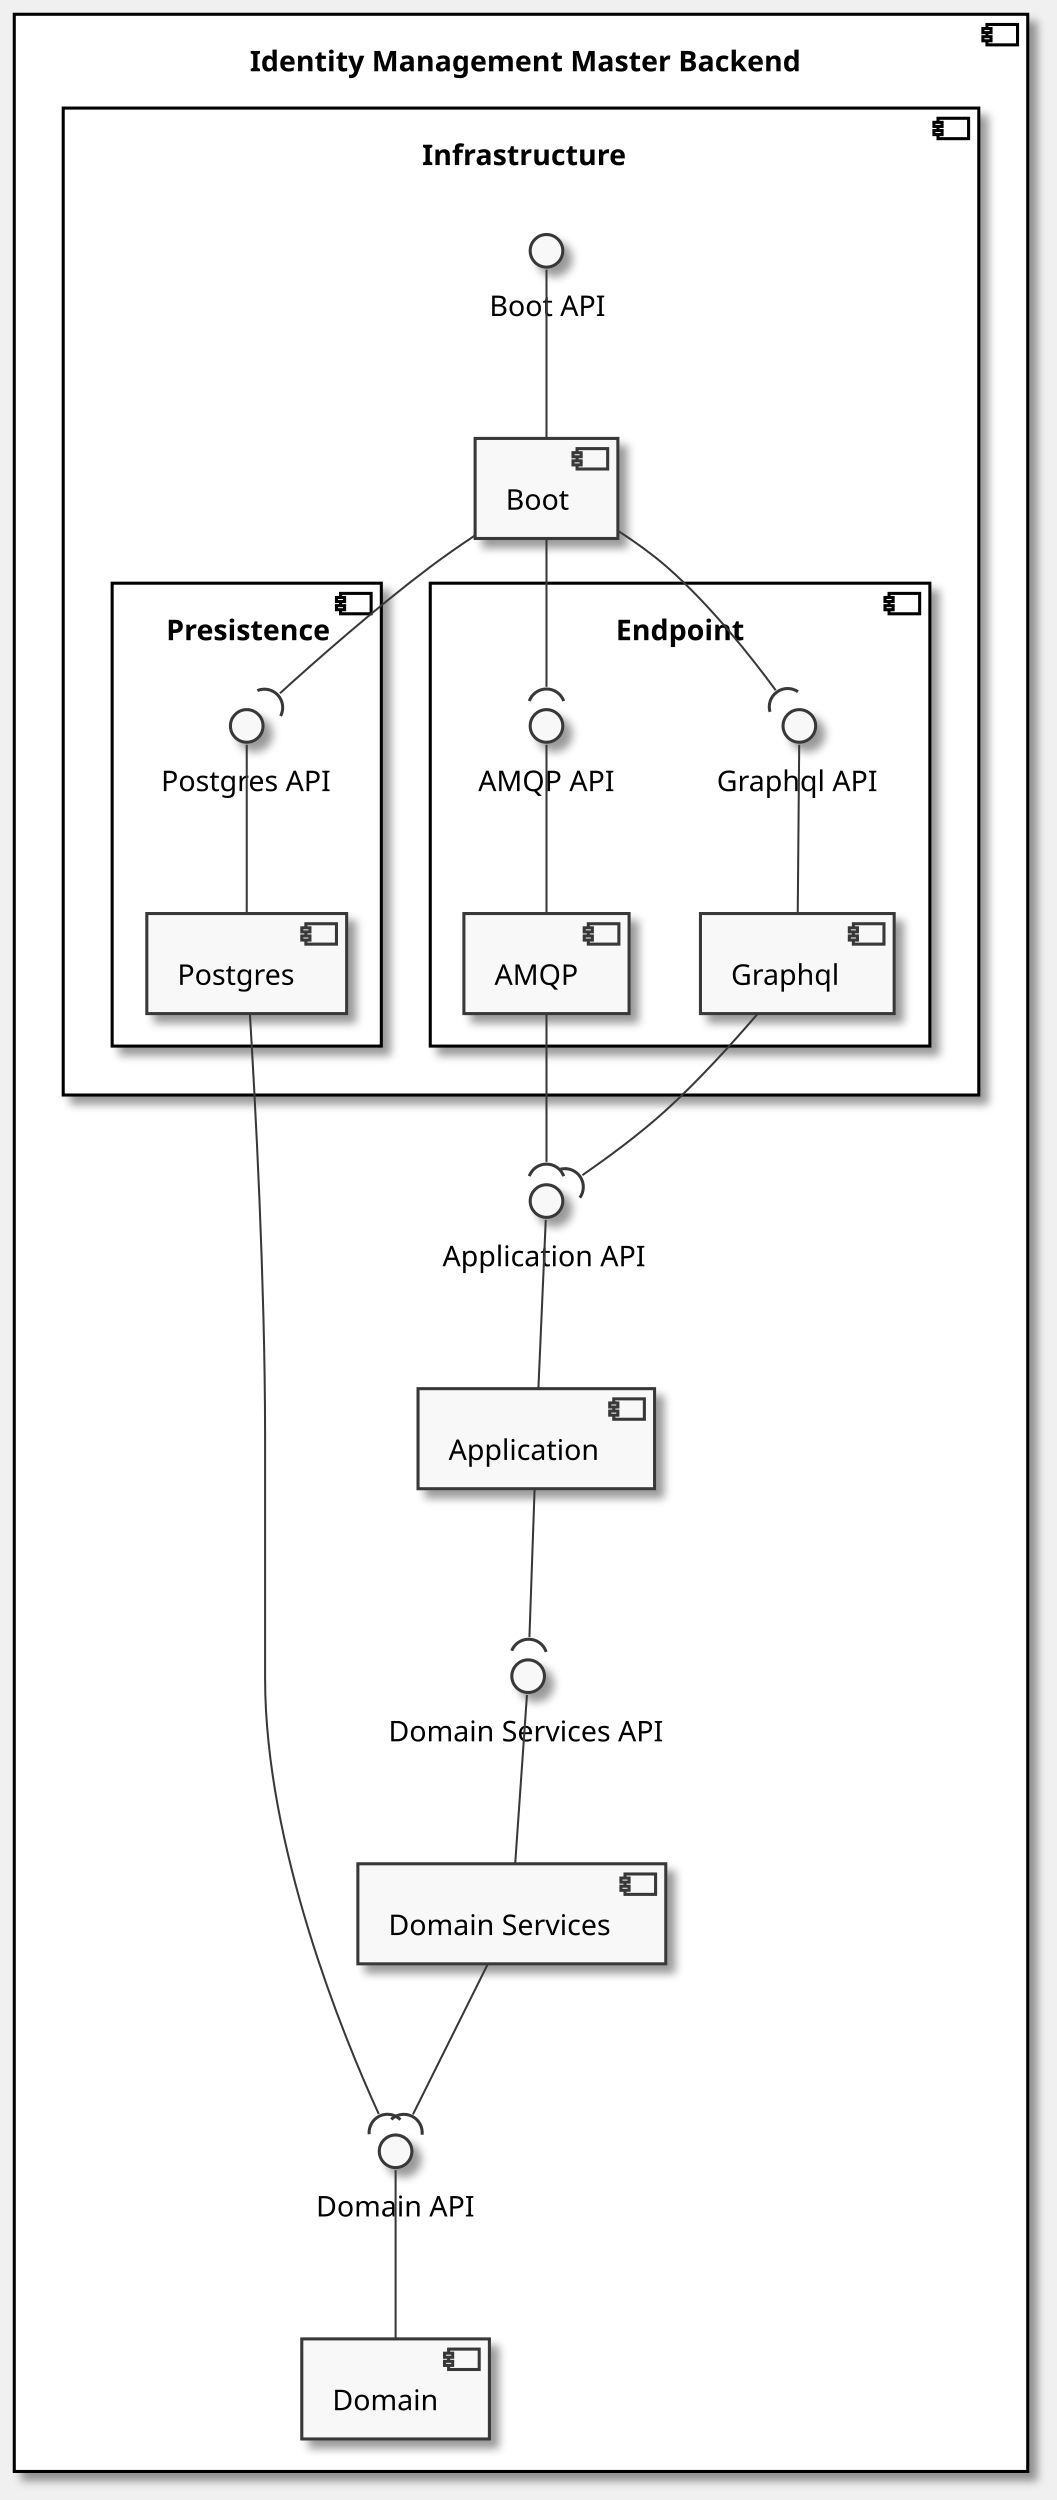
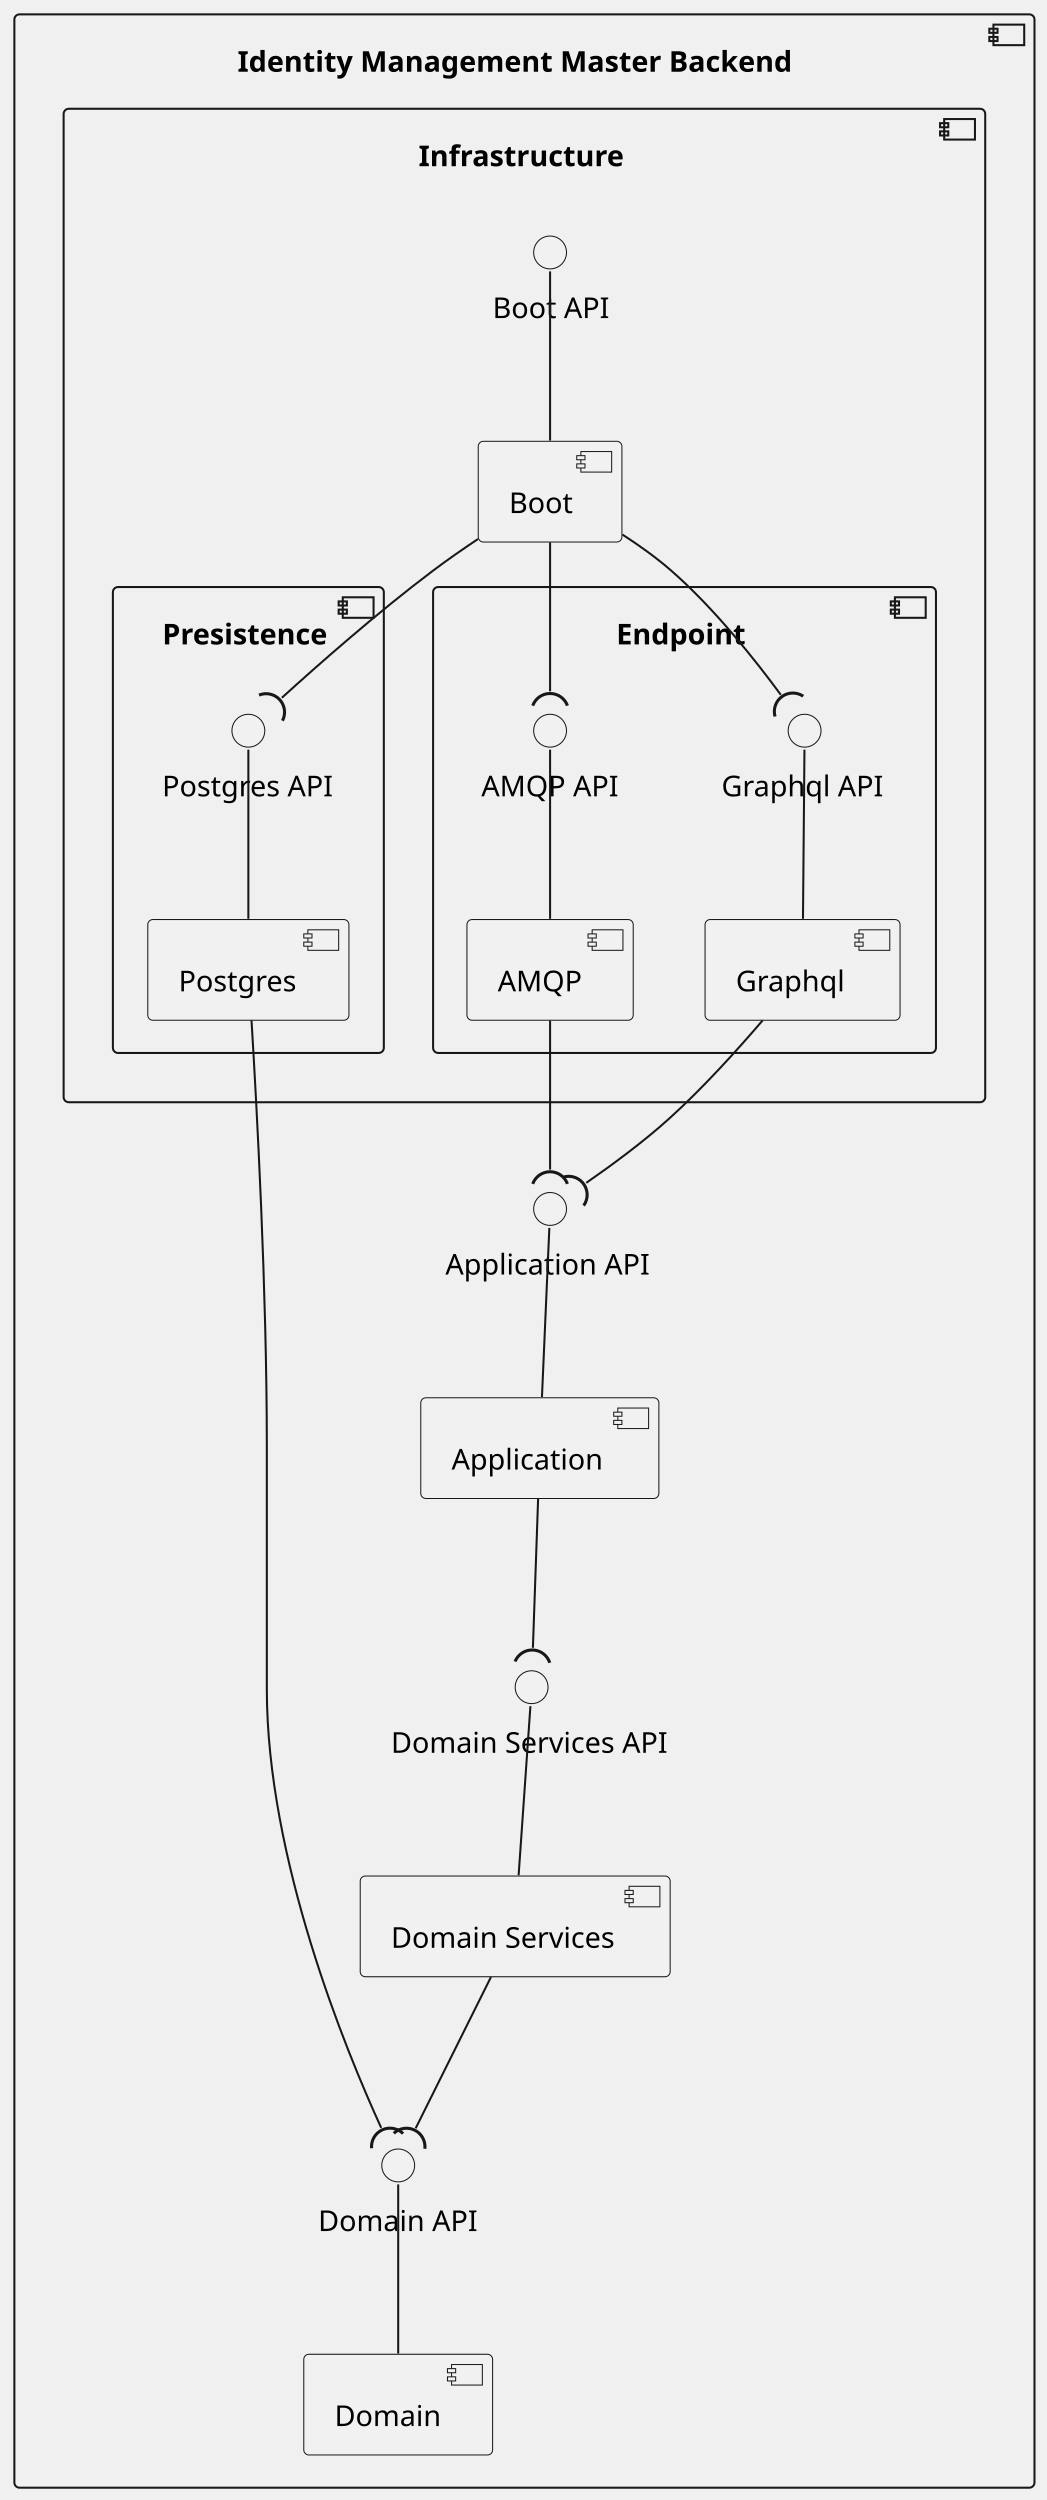
- <svg xmlns="http://www.w3.org/2000/svg" contentScriptType="application/ecmascript" contentStyleType="text/css" height="1226px" preserveAspectRatio="none" style="width:518px;height:1226px;background:#FFFFFF;" version="1.1" viewBox="0 0 518 1226" width="518px" zoomAndPan="magnify">
-   <defs>
-     <filter height="300%" id="ffsynuosnuy9m" width="300%" x="-1" y="-1">
-       <feGaussianBlur result="blurOut" stdDeviation="2.0" />
-       <feColorMatrix in="blurOut" result="blurOut2" type="matrix" values="0 0 0 0 0 0 0 0 0 0 0 0 0 0 0 0 0 0 .4 0" />
-       <feOffset dx="4.0" dy="4.0" in="blurOut2" result="blurOut3" />
-       <feBlend in="SourceGraphic" in2="blurOut3" mode="normal" />
-     </filter>
-   </defs>
+ <svg xmlns="http://www.w3.org/2000/svg" contentStyleType="text/css" height="1218px" preserveAspectRatio="none" style="width:510px;height:1218px;background:#FFFFFF;" version="1.1" viewBox="0 0 510 1218" width="510px" zoomAndPan="magnify">
+   <defs />
  <g>
-     <rect fill="#FFFFFF" filter="url(#ffsynuosnuy9m)" height="1205" style="stroke:#000000;stroke-width:1.5;" width="497" x="7" y="7" />
-     <rect fill="#FFFFFF" height="10" style="stroke:#000000;stroke-width:1.5;" width="15" x="484" y="12" />
-     <rect fill="#FFFFFF" height="2" style="stroke:#000000;stroke-width:1.5;" width="4" x="482" y="14" />
-     <rect fill="#FFFFFF" height="2" style="stroke:#000000;stroke-width:1.5;" width="4" x="482" y="18" />
-     <text fill="#000000" font-family="sans-serif" font-size="14" font-weight="bold" lengthAdjust="spacing" textLength="266" x="122.5" y="34.966">Identity Management Master Backend</text>
-     <rect fill="#FFFFFF" filter="url(#ffsynuosnuy9m)" height="484" style="stroke:#000000;stroke-width:1.5;" width="449" x="31" y="53" />
-     <rect fill="#FFFFFF" height="10" style="stroke:#000000;stroke-width:1.5;" width="15" x="460" y="58" />
-     <rect fill="#FFFFFF" height="2" style="stroke:#000000;stroke-width:1.5;" width="4" x="458" y="60" />
-     <rect fill="#FFFFFF" height="2" style="stroke:#000000;stroke-width:1.5;" width="4" x="458" y="64" />
-     <text fill="#000000" font-family="sans-serif" font-size="14" font-weight="bold" lengthAdjust="spacing" textLength="97" x="207" y="80.966">Infrastructure</text>
-     <rect fill="#FFFFFF" filter="url(#ffsynuosnuy9m)" height="227" style="stroke:#000000;stroke-width:1.5;" width="132" x="55" y="286" />
-     <rect fill="#FFFFFF" height="10" style="stroke:#000000;stroke-width:1.5;" width="15" x="167" y="291" />
-     <rect fill="#FFFFFF" height="2" style="stroke:#000000;stroke-width:1.5;" width="4" x="165" y="293" />
-     <rect fill="#FFFFFF" height="2" style="stroke:#000000;stroke-width:1.5;" width="4" x="165" y="297" />
-     <text fill="#000000" font-family="sans-serif" font-size="14" font-weight="bold" lengthAdjust="spacing" textLength="79" x="81.5" y="313.966">Presistence</text>
-     <rect fill="#FFFFFF" filter="url(#ffsynuosnuy9m)" height="227" style="stroke:#000000;stroke-width:1.5;" width="245" x="211" y="286" />
-     <rect fill="#FFFFFF" height="10" style="stroke:#000000;stroke-width:1.5;" width="15" x="436" y="291" />
-     <rect fill="#FFFFFF" height="2" style="stroke:#000000;stroke-width:1.5;" width="4" x="434" y="293" />
-     <rect fill="#FFFFFF" height="2" style="stroke:#000000;stroke-width:1.5;" width="4" x="434" y="297" />
-     <text fill="#000000" font-family="sans-serif" font-size="14" font-weight="bold" lengthAdjust="spacing" textLength="63" x="302" y="313.966">Endpoint</text>
-     <rect fill="#F8F8F8" filter="url(#ffsynuosnuy9m)" height="49.068" style="stroke:#383838;stroke-width:1.5;" width="116" x="205" y="681" />
-     <rect fill="#F8F8F8" height="10" style="stroke:#383838;stroke-width:1.5;" width="15" x="301" y="686" />
-     <rect fill="#F8F8F8" height="2" style="stroke:#383838;stroke-width:1.5;" width="4" x="299" y="688" />
-     <rect fill="#F8F8F8" height="2" style="stroke:#383838;stroke-width:1.5;" width="4" x="299" y="692" />
-     <text fill="#000000" font-family="sans-serif" font-size="14" lengthAdjust="spacing" textLength="76" x="220" y="715.966">Application</text>
-     <rect fill="#F8F8F8" filter="url(#ffsynuosnuy9m)" height="49.068" style="stroke:#383838;stroke-width:1.5;" width="92" x="148" y="1147" />
-     <rect fill="#F8F8F8" height="10" style="stroke:#383838;stroke-width:1.5;" width="15" x="220" y="1152" />
-     <rect fill="#F8F8F8" height="2" style="stroke:#383838;stroke-width:1.5;" width="4" x="218" y="1154" />
-     <rect fill="#F8F8F8" height="2" style="stroke:#383838;stroke-width:1.5;" width="4" x="218" y="1158" />
-     <text fill="#000000" font-family="sans-serif" font-size="14" lengthAdjust="spacing" textLength="52" x="163" y="1181.966">Domain</text>
-     <rect fill="#F8F8F8" filter="url(#ffsynuosnuy9m)" height="49.068" style="stroke:#383838;stroke-width:1.5;" width="151" x="175.5" y="914" />
-     <rect fill="#F8F8F8" height="10" style="stroke:#383838;stroke-width:1.5;" width="15" x="306.5" y="919" />
-     <rect fill="#F8F8F8" height="2" style="stroke:#383838;stroke-width:1.5;" width="4" x="304.5" y="921" />
-     <rect fill="#F8F8F8" height="2" style="stroke:#383838;stroke-width:1.5;" width="4" x="304.5" y="925" />
-     <text fill="#000000" font-family="sans-serif" font-size="14" lengthAdjust="spacing" textLength="111" x="190.5" y="948.966">Domain Services</text>
-     <ellipse cx="268" cy="589" fill="#F8F8F8" filter="url(#ffsynuosnuy9m)" rx="8" ry="8" style="stroke:#383838;stroke-width:1.5;" />
-     <text fill="#000000" font-family="sans-serif" font-size="14" lengthAdjust="spacing" textLength="102" x="217" y="620.966">Application API</text>
-     <ellipse cx="194" cy="1055" fill="#F8F8F8" filter="url(#ffsynuosnuy9m)" rx="8" ry="8" style="stroke:#383838;stroke-width:1.5;" />
-     <text fill="#000000" font-family="sans-serif" font-size="14" lengthAdjust="spacing" textLength="78" x="155" y="1086.966">Domain API</text>
-     <ellipse cx="259" cy="822" fill="#F8F8F8" filter="url(#ffsynuosnuy9m)" rx="8" ry="8" style="stroke:#383838;stroke-width:1.5;" />
-     <text fill="#000000" font-family="sans-serif" font-size="14" lengthAdjust="spacing" textLength="137" x="190.5" y="853.966">Domain Services API</text>
-     <rect fill="#F8F8F8" filter="url(#ffsynuosnuy9m)" height="49.068" style="stroke:#383838;stroke-width:1.5;" width="70" x="233" y="215" />
-     <rect fill="#F8F8F8" height="10" style="stroke:#383838;stroke-width:1.5;" width="15" x="283" y="220" />
-     <rect fill="#F8F8F8" height="2" style="stroke:#383838;stroke-width:1.5;" width="4" x="281" y="222" />
-     <rect fill="#F8F8F8" height="2" style="stroke:#383838;stroke-width:1.5;" width="4" x="281" y="226" />
-     <text fill="#000000" font-family="sans-serif" font-size="14" lengthAdjust="spacing" textLength="30" x="248" y="249.966">Boot</text>
-     <ellipse cx="268" cy="123" fill="#F8F8F8" filter="url(#ffsynuosnuy9m)" rx="8" ry="8" style="stroke:#383838;stroke-width:1.5;" />
-     <text fill="#000000" font-family="sans-serif" font-size="14" lengthAdjust="spacing" textLength="56" x="240" y="154.966">Boot API</text>
-     <rect fill="#F8F8F8" filter="url(#ffsynuosnuy9m)" height="49.068" style="stroke:#383838;stroke-width:1.5;" width="98" x="72" y="448" />
-     <rect fill="#F8F8F8" height="10" style="stroke:#383838;stroke-width:1.5;" width="15" x="150" y="453" />
-     <rect fill="#F8F8F8" height="2" style="stroke:#383838;stroke-width:1.5;" width="4" x="148" y="455" />
-     <rect fill="#F8F8F8" height="2" style="stroke:#383838;stroke-width:1.5;" width="4" x="148" y="459" />
-     <text fill="#000000" font-family="sans-serif" font-size="14" lengthAdjust="spacing" textLength="58" x="87" y="482.966">Postgres</text>
-     <ellipse cx="121" cy="356" fill="#F8F8F8" filter="url(#ffsynuosnuy9m)" rx="8" ry="8" style="stroke:#383838;stroke-width:1.5;" />
-     <text fill="#000000" font-family="sans-serif" font-size="14" lengthAdjust="spacing" textLength="84" x="79" y="387.966">Postgres API</text>
-     <rect fill="#F8F8F8" filter="url(#ffsynuosnuy9m)" height="49.068" style="stroke:#383838;stroke-width:1.5;" width="95" x="343.5" y="448" />
-     <rect fill="#F8F8F8" height="10" style="stroke:#383838;stroke-width:1.5;" width="15" x="418.5" y="453" />
-     <rect fill="#F8F8F8" height="2" style="stroke:#383838;stroke-width:1.5;" width="4" x="416.5" y="455" />
-     <rect fill="#F8F8F8" height="2" style="stroke:#383838;stroke-width:1.5;" width="4" x="416.5" y="459" />
-     <text fill="#000000" font-family="sans-serif" font-size="14" lengthAdjust="spacing" textLength="55" x="358.5" y="482.966">Graphql</text>
-     <rect fill="#F8F8F8" filter="url(#ffsynuosnuy9m)" height="49.068" style="stroke:#383838;stroke-width:1.5;" width="81" x="227.5" y="448" />
-     <rect fill="#F8F8F8" height="10" style="stroke:#383838;stroke-width:1.5;" width="15" x="288.5" y="453" />
-     <rect fill="#F8F8F8" height="2" style="stroke:#383838;stroke-width:1.5;" width="4" x="286.5" y="455" />
-     <rect fill="#F8F8F8" height="2" style="stroke:#383838;stroke-width:1.5;" width="4" x="286.5" y="459" />
-     <text fill="#000000" font-family="sans-serif" font-size="14" lengthAdjust="spacing" textLength="41" x="242.5" y="482.966">AMQP</text>
-     <ellipse cx="392" cy="356" fill="#F8F8F8" filter="url(#ffsynuosnuy9m)" rx="8" ry="8" style="stroke:#383838;stroke-width:1.5;" />
-     <text fill="#000000" font-family="sans-serif" font-size="14" lengthAdjust="spacing" textLength="81" x="351.5" y="387.966">Graphql API</text>
-     <ellipse cx="268" cy="356" fill="#F8F8F8" filter="url(#ffsynuosnuy9m)" rx="8" ry="8" style="stroke:#383838;stroke-width:1.5;" />
-     <text fill="#000000" font-family="sans-serif" font-size="14" lengthAdjust="spacing" textLength="67" x="234.5" y="387.966">AMQP API</text>
-     <path d="M391.93,365.23 C391.78,382.26 391.43,421.89 391.21,447.65 " fill="none" id="GRAPH_API-GRAPH" style="stroke:#383838;stroke-width:1.0;" />
-     <path d="M194,1064.23 C194,1081.26 194,1120.89 194,1146.65 " fill="none" id="DOM_API-DOM" style="stroke:#383838;stroke-width:1.0;" />
-     <path d="M258.42,831.23 C257.24,848.26 254.47,887.89 252.67,913.65 " fill="none" id="DOM_SERV_API-DOM_SERV" style="stroke:#383838;stroke-width:1.0;" />
-     <path d="M121,365.23 C121,382.26 121,421.89 121,447.65 " fill="none" id="POSTG_API-POSTG" style="stroke:#383838;stroke-width:1.0;" />
-     <path d="M268,365.23 C268,382.26 268,421.89 268,447.65 " fill="none" id="AMQP_API-AMQP" style="stroke:#383838;stroke-width:1.0;" />
-     <path d="M267.64,598.23 C266.9,615.26 265.17,654.89 264.04,680.65 " fill="none" id="APP_API-APP" style="stroke:#383838;stroke-width:1.0;" />
-     <path d="M268,132.23 C268,149.26 268,188.89 268,214.65 " fill="none" id="BOOT_API-BOOT" style="stroke:#383838;stroke-width:1.0;" />
-     <path d="M268,497.22 C268,518.8 268,550.18 268,569.82 " fill="none" id="AMQP-to-APP_API" style="stroke:#383838;stroke-width:1.0;" />
-     <path d="M276.457,576.792 A9,9 0 0 0 259.543 576.792" style="stroke:#383838;stroke-width:1.5;fill:none;" />
-     <path d="M122.53,497.1 C125.09,538.89 130,628.65 130,704.5 C130,704.5 130,704.5 130,823 C130,905.54 168.42,998.85 185.73,1036.69 " fill="none" id="POSTG-to-DOM_API" style="stroke:#383838;stroke-width:1.0;" />
-     <path d="M196.365,1039.477 A9,9 0 0 0 181.034 1046.623" style="stroke:#383838;stroke-width:1.5;fill:none;" />
-     <path d="M371.58,497.12 C359.19,511.6 342.42,530.14 326,545 C313.24,556.55 297.48,568.08 285.61,576.29 " fill="none" id="GRAPH-to-APP_API" style="stroke:#383838;stroke-width:1.0;" />
-     <path d="M284.356,587.369 A9,9 0 0 0 274.857 573.374" style="stroke:#383838;stroke-width:1.5;fill:none;" />
-     <path d="M262.17,730.22 C261.42,751.8 260.32,783.18 259.63,802.82 " fill="none" id="APP-to-DOM_SERV_API" style="stroke:#383838;stroke-width:1.0;" />
-     <path d="M267.842,810.096 A9,9 0 0 0 250.938 809.491" style="stroke:#383838;stroke-width:1.5;fill:none;" />
-     <path d="M239.19,963.22 C228.25,985.2 212.24,1017.36 202.51,1036.91 " fill="none" id="DOM_SERV-to-DOM_API" style="stroke:#383838;stroke-width:1.0;" />
-     <path d="M206.993,1046.882 A9,9 0 0 0 191.85 1039.347" style="stroke:#383838;stroke-width:1.5;fill:none;" />
-     <path d="M303.26,260.44 C311.4,265.71 319.78,271.69 327,278 C348.12,296.45 368.28,321.99 380.4,338.5 " fill="none" id="BOOT-to-GRAPH_API" style="stroke:#383838;stroke-width:1.0;" />
-     <path d="M391.324,339.21 A9,9 0 0 0 377.598 349.094" style="stroke:#383838;stroke-width:1.5;fill:none;" />
-     <path d="M232.86,262.62 C225.52,267.52 217.91,272.8 211,278 C184.17,298.18 154.95,323.94 137.31,339.96 " fill="none" id="BOOT-to-POSTG_API" style="stroke:#383838;stroke-width:1.0;" />
-     <path d="M137.619,351.133 A9,9 0 0 0 126.203 338.652" style="stroke:#383838;stroke-width:1.5;fill:none;" />
-     <path d="M268,264.22 C268,285.8 268,317.18 268,336.82 " fill="none" id="BOOT-to-AMQP_API" style="stroke:#383838;stroke-width:1.0;" />
-     <path d="M276.457,343.792 A9,9 0 0 0 259.543 343.792" style="stroke:#383838;stroke-width:1.5;fill:none;" />
+     <g id="cluster_Identity Management Master Backend">
+       <rect height="1205" rx="2.5" ry="2.5" style="stroke:#181818;stroke-width:1.0;fill:none;" width="497" x="7" y="7" />
+       <rect height="10" style="stroke:#181818;stroke-width:1.0;fill:none;" width="15" x="484" y="12" />
+       <rect height="2" style="stroke:#181818;stroke-width:1.0;fill:none;" width="4" x="482" y="14" />
+       <rect height="2" style="stroke:#181818;stroke-width:1.0;fill:none;" width="4" x="482" y="18" />
+       <text fill="#000000" font-family="sans-serif" font-size="14" font-weight="bold" lengthAdjust="spacing" textLength="279.562" x="115.719" y="34.966">Identity Management Master Backend</text>
+     </g>
+     <g id="cluster_INFRA">
+       <rect height="484" rx="2.5" ry="2.5" style="stroke:#181818;stroke-width:1.0;fill:none;" width="449" x="31" y="53" />
+       <rect height="10" style="stroke:#181818;stroke-width:1.0;fill:none;" width="15" x="460" y="58" />
+       <rect height="2" style="stroke:#181818;stroke-width:1.0;fill:none;" width="4" x="458" y="60" />
+       <rect height="2" style="stroke:#181818;stroke-width:1.0;fill:none;" width="4" x="458" y="64" />
+       <text fill="#000000" font-family="sans-serif" font-size="14" font-weight="bold" lengthAdjust="spacing" textLength="103.125" x="203.938" y="80.966">Infrastructure</text>
+     </g>
+     <g id="cluster_PERSIST">
+       <rect height="227" rx="2.5" ry="2.5" style="stroke:#181818;stroke-width:1.0;fill:none;" width="132" x="55" y="286" />
+       <rect height="10" style="stroke:#181818;stroke-width:1.0;fill:none;" width="15" x="167" y="291" />
+       <rect height="2" style="stroke:#181818;stroke-width:1.0;fill:none;" width="4" x="165" y="293" />
+       <rect height="2" style="stroke:#181818;stroke-width:1.0;fill:none;" width="4" x="165" y="297" />
+       <text fill="#000000" font-family="sans-serif" font-size="14" font-weight="bold" lengthAdjust="spacing" textLength="83.812" x="79.094" y="313.966">Presistence</text>
+     </g>
+     <g id="cluster_ENDPOINT">
+       <rect height="227" rx="2.5" ry="2.5" style="stroke:#181818;stroke-width:1.0;fill:none;" width="245" x="211" y="286" />
+       <rect height="10" style="stroke:#181818;stroke-width:1.0;fill:none;" width="15" x="436" y="291" />
+       <rect height="2" style="stroke:#181818;stroke-width:1.0;fill:none;" width="4" x="434" y="293" />
+       <rect height="2" style="stroke:#181818;stroke-width:1.0;fill:none;" width="4" x="434" y="297" />
+       <text fill="#000000" font-family="sans-serif" font-size="14" font-weight="bold" lengthAdjust="spacing" textLength="66.5" x="300.25" y="313.966">Endpoint</text>
+     </g>
+     <g id="elem_APP">
+       <rect fill="#F1F1F1" height="49.068" rx="2.5" ry="2.5" style="stroke:#181818;stroke-width:0.5;" width="116" x="205" y="681" />
+       <rect fill="#F1F1F1" height="10" style="stroke:#181818;stroke-width:0.5;" width="15" x="301" y="686" />
+       <rect fill="#F1F1F1" height="2" style="stroke:#181818;stroke-width:0.5;" width="4" x="299" y="688" />
+       <rect fill="#F1F1F1" height="2" style="stroke:#181818;stroke-width:0.5;" width="4" x="299" y="692" />
+       <text fill="#000000" font-family="sans-serif" font-size="14" lengthAdjust="spacing" textLength="76" x="220" y="715.966">Application</text>
+     </g>
+     <g id="elem_DOM">
+       <rect fill="#F1F1F1" height="49.068" rx="2.5" ry="2.5" style="stroke:#181818;stroke-width:0.5;" width="92" x="148" y="1147" />
+       <rect fill="#F1F1F1" height="10" style="stroke:#181818;stroke-width:0.5;" width="15" x="220" y="1152" />
+       <rect fill="#F1F1F1" height="2" style="stroke:#181818;stroke-width:0.5;" width="4" x="218" y="1154" />
+       <rect fill="#F1F1F1" height="2" style="stroke:#181818;stroke-width:0.5;" width="4" x="218" y="1158" />
+       <text fill="#000000" font-family="sans-serif" font-size="14" lengthAdjust="spacing" textLength="52" x="163" y="1181.966">Domain</text>
+     </g>
+     <g id="elem_DOM_SERV">
+       <rect fill="#F1F1F1" height="49.068" rx="2.5" ry="2.5" style="stroke:#181818;stroke-width:0.5;" width="151" x="175.5" y="914" />
+       <rect fill="#F1F1F1" height="10" style="stroke:#181818;stroke-width:0.5;" width="15" x="306.5" y="919" />
+       <rect fill="#F1F1F1" height="2" style="stroke:#181818;stroke-width:0.5;" width="4" x="304.5" y="921" />
+       <rect fill="#F1F1F1" height="2" style="stroke:#181818;stroke-width:0.5;" width="4" x="304.5" y="925" />
+       <text fill="#000000" font-family="sans-serif" font-size="14" lengthAdjust="spacing" textLength="111" x="190.5" y="948.966">Domain Services</text>
+     </g>
+     <g id="elem_APP_API">
+       <ellipse cx="268" cy="589" fill="#F1F1F1" rx="8" ry="8" style="stroke:#181818;stroke-width:0.5;" />
+       <text fill="#000000" font-family="sans-serif" font-size="14" lengthAdjust="spacing" textLength="102" x="217" y="620.966">Application API</text>
+     </g>
+     <g id="elem_DOM_API">
+       <ellipse cx="194" cy="1055" fill="#F1F1F1" rx="8" ry="8" style="stroke:#181818;stroke-width:0.5;" />
+       <text fill="#000000" font-family="sans-serif" font-size="14" lengthAdjust="spacing" textLength="78" x="155" y="1086.966">Domain API</text>
+     </g>
+     <g id="elem_DOM_SERV_API">
+       <ellipse cx="259" cy="822" fill="#F1F1F1" rx="8" ry="8" style="stroke:#181818;stroke-width:0.5;" />
+       <text fill="#000000" font-family="sans-serif" font-size="14" lengthAdjust="spacing" textLength="137" x="190.5" y="853.966">Domain Services API</text>
+     </g>
+     <g id="elem_BOOT">
+       <rect fill="#F1F1F1" height="49.068" rx="2.5" ry="2.5" style="stroke:#181818;stroke-width:0.5;" width="70" x="233" y="215" />
+       <rect fill="#F1F1F1" height="10" style="stroke:#181818;stroke-width:0.5;" width="15" x="283" y="220" />
+       <rect fill="#F1F1F1" height="2" style="stroke:#181818;stroke-width:0.5;" width="4" x="281" y="222" />
+       <rect fill="#F1F1F1" height="2" style="stroke:#181818;stroke-width:0.5;" width="4" x="281" y="226" />
+       <text fill="#000000" font-family="sans-serif" font-size="14" lengthAdjust="spacing" textLength="30" x="248" y="249.966">Boot</text>
+     </g>
+     <g id="elem_BOOT_API">
+       <ellipse cx="268" cy="123" fill="#F1F1F1" rx="8" ry="8" style="stroke:#181818;stroke-width:0.5;" />
+       <text fill="#000000" font-family="sans-serif" font-size="14" lengthAdjust="spacing" textLength="56" x="240" y="154.966">Boot API</text>
+     </g>
+     <g id="elem_POSTG">
+       <rect fill="#F1F1F1" height="49.068" rx="2.5" ry="2.5" style="stroke:#181818;stroke-width:0.5;" width="98" x="72" y="448" />
+       <rect fill="#F1F1F1" height="10" style="stroke:#181818;stroke-width:0.5;" width="15" x="150" y="453" />
+       <rect fill="#F1F1F1" height="2" style="stroke:#181818;stroke-width:0.5;" width="4" x="148" y="455" />
+       <rect fill="#F1F1F1" height="2" style="stroke:#181818;stroke-width:0.5;" width="4" x="148" y="459" />
+       <text fill="#000000" font-family="sans-serif" font-size="14" lengthAdjust="spacing" textLength="58" x="87" y="482.966">Postgres</text>
+     </g>
+     <g id="elem_POSTG_API">
+       <ellipse cx="121" cy="356" fill="#F1F1F1" rx="8" ry="8" style="stroke:#181818;stroke-width:0.5;" />
+       <text fill="#000000" font-family="sans-serif" font-size="14" lengthAdjust="spacing" textLength="84" x="79" y="387.966">Postgres API</text>
+     </g>
+     <g id="elem_GRAPH">
+       <rect fill="#F1F1F1" height="49.068" rx="2.5" ry="2.5" style="stroke:#181818;stroke-width:0.5;" width="95" x="343.5" y="448" />
+       <rect fill="#F1F1F1" height="10" style="stroke:#181818;stroke-width:0.5;" width="15" x="418.5" y="453" />
+       <rect fill="#F1F1F1" height="2" style="stroke:#181818;stroke-width:0.5;" width="4" x="416.5" y="455" />
+       <rect fill="#F1F1F1" height="2" style="stroke:#181818;stroke-width:0.5;" width="4" x="416.5" y="459" />
+       <text fill="#000000" font-family="sans-serif" font-size="14" lengthAdjust="spacing" textLength="55" x="358.5" y="482.966">Graphql</text>
+     </g>
+     <g id="elem_AMQP">
+       <rect fill="#F1F1F1" height="49.068" rx="2.5" ry="2.5" style="stroke:#181818;stroke-width:0.5;" width="81" x="227.5" y="448" />
+       <rect fill="#F1F1F1" height="10" style="stroke:#181818;stroke-width:0.5;" width="15" x="288.5" y="453" />
+       <rect fill="#F1F1F1" height="2" style="stroke:#181818;stroke-width:0.5;" width="4" x="286.5" y="455" />
+       <rect fill="#F1F1F1" height="2" style="stroke:#181818;stroke-width:0.5;" width="4" x="286.5" y="459" />
+       <text fill="#000000" font-family="sans-serif" font-size="14" lengthAdjust="spacing" textLength="41" x="242.5" y="482.966">AMQP</text>
+     </g>
+     <g id="elem_GRAPH_API">
+       <ellipse cx="392" cy="356" fill="#F1F1F1" rx="8" ry="8" style="stroke:#181818;stroke-width:0.5;" />
+       <text fill="#000000" font-family="sans-serif" font-size="14" lengthAdjust="spacing" textLength="81" x="351.5" y="387.966">Graphql API</text>
+     </g>
+     <g id="elem_AMQP_API">
+       <ellipse cx="268" cy="356" fill="#F1F1F1" rx="8" ry="8" style="stroke:#181818;stroke-width:0.5;" />
+       <text fill="#000000" font-family="sans-serif" font-size="14" lengthAdjust="spacing" textLength="67" x="234.5" y="387.966">AMQP API</text>
+     </g>
+     <g id="link_GRAPH_API_GRAPH">
+       <path d="M391.93,365.23 C391.78,382.26 391.43,421.89 391.21,447.65 " fill="none" id="GRAPH_API-GRAPH" style="stroke:#181818;stroke-width:1.0;" />
+     </g>
+     <g id="link_DOM_API_DOM">
+       <path d="M194,1064.23 C194,1081.26 194,1120.89 194,1146.65 " fill="none" id="DOM_API-DOM" style="stroke:#181818;stroke-width:1.0;" />
+     </g>
+     <g id="link_DOM_SERV_API_DOM_SERV">
+       <path d="M258.42,831.23 C257.24,848.26 254.47,887.89 252.67,913.65 " fill="none" id="DOM_SERV_API-DOM_SERV" style="stroke:#181818;stroke-width:1.0;" />
+     </g>
+     <g id="link_POSTG_API_POSTG">
+       <path d="M121,365.23 C121,382.26 121,421.89 121,447.65 " fill="none" id="POSTG_API-POSTG" style="stroke:#181818;stroke-width:1.0;" />
+     </g>
+     <g id="link_AMQP_API_AMQP">
+       <path d="M268,365.23 C268,382.26 268,421.89 268,447.65 " fill="none" id="AMQP_API-AMQP" style="stroke:#181818;stroke-width:1.0;" />
+     </g>
+     <g id="link_APP_API_APP">
+       <path d="M267.64,598.23 C266.9,615.26 265.17,654.89 264.04,680.65 " fill="none" id="APP_API-APP" style="stroke:#181818;stroke-width:1.0;" />
+     </g>
+     <g id="link_BOOT_API_BOOT">
+       <path d="M268,132.23 C268,149.26 268,188.89 268,214.65 " fill="none" id="BOOT_API-BOOT" style="stroke:#181818;stroke-width:1.0;" />
+     </g>
+     <g id="link_AMQP_APP_API">
+       <path d="M268,497.22 C268,518.8 268,550.18 268,569.82 " fill="none" id="AMQP-to-APP_API" style="stroke:#181818;stroke-width:1.0;" />
+       <path d="M276.457,576.792 A9,9 0 0 0 259.543 576.792" fill="none" style="stroke:#181818;stroke-width:1.5;" />
+     </g>
+     <g id="link_POSTG_DOM_API">
+       <path d="M122.53,497.1 C125.09,538.89 130,628.65 130,704.5 C130,704.5 130,704.5 130,823 C130,905.54 168.42,998.85 185.73,1036.69 " fill="none" id="POSTG-to-DOM_API" style="stroke:#181818;stroke-width:1.0;" />
+       <path d="M196.365,1039.477 A9,9 0 0 0 181.034 1046.623" fill="none" style="stroke:#181818;stroke-width:1.5;" />
+     </g>
+     <g id="link_GRAPH_APP_API">
+       <path d="M371.58,497.12 C359.19,511.6 342.42,530.14 326,545 C313.24,556.55 297.48,568.08 285.61,576.29 " fill="none" id="GRAPH-to-APP_API" style="stroke:#181818;stroke-width:1.0;" />
+       <path d="M284.356,587.369 A9,9 0 0 0 274.857 573.374" fill="none" style="stroke:#181818;stroke-width:1.5;" />
+     </g>
+     <g id="link_APP_DOM_SERV_API">
+       <path d="M262.17,730.22 C261.42,751.8 260.32,783.18 259.63,802.82 " fill="none" id="APP-to-DOM_SERV_API" style="stroke:#181818;stroke-width:1.0;" />
+       <path d="M267.842,810.096 A9,9 0 0 0 250.938 809.491" fill="none" style="stroke:#181818;stroke-width:1.5;" />
+     </g>
+     <g id="link_DOM_SERV_DOM_API">
+       <path d="M239.19,963.22 C228.25,985.2 212.24,1017.36 202.51,1036.91 " fill="none" id="DOM_SERV-to-DOM_API" style="stroke:#181818;stroke-width:1.0;" />
+       <path d="M206.993,1046.882 A9,9 0 0 0 191.85 1039.347" fill="none" style="stroke:#181818;stroke-width:1.5;" />
+     </g>
+     <g id="link_BOOT_GRAPH_API">
+       <path d="M303.26,260.44 C311.4,265.71 319.78,271.69 327,278 C348.12,296.45 368.28,321.99 380.4,338.5 " fill="none" id="BOOT-to-GRAPH_API" style="stroke:#181818;stroke-width:1.0;" />
+       <path d="M391.324,339.21 A9,9 0 0 0 377.598 349.094" fill="none" style="stroke:#181818;stroke-width:1.5;" />
+     </g>
+     <g id="link_BOOT_POSTG_API">
+       <path d="M232.86,262.62 C225.52,267.52 217.91,272.8 211,278 C184.17,298.18 154.95,323.94 137.31,339.96 " fill="none" id="BOOT-to-POSTG_API" style="stroke:#181818;stroke-width:1.0;" />
+       <path d="M137.619,351.133 A9,9 0 0 0 126.203 338.652" fill="none" style="stroke:#181818;stroke-width:1.5;" />
+     </g>
+     <g id="link_BOOT_AMQP_API">
+       <path d="M268,264.22 C268,285.8 268,317.18 268,336.82 " fill="none" id="BOOT-to-AMQP_API" style="stroke:#181818;stroke-width:1.0;" />
+       <path d="M276.457,343.792 A9,9 0 0 0 259.543 343.792" fill="none" style="stroke:#181818;stroke-width:1.5;" />
+     </g>
  </g>
</svg>
